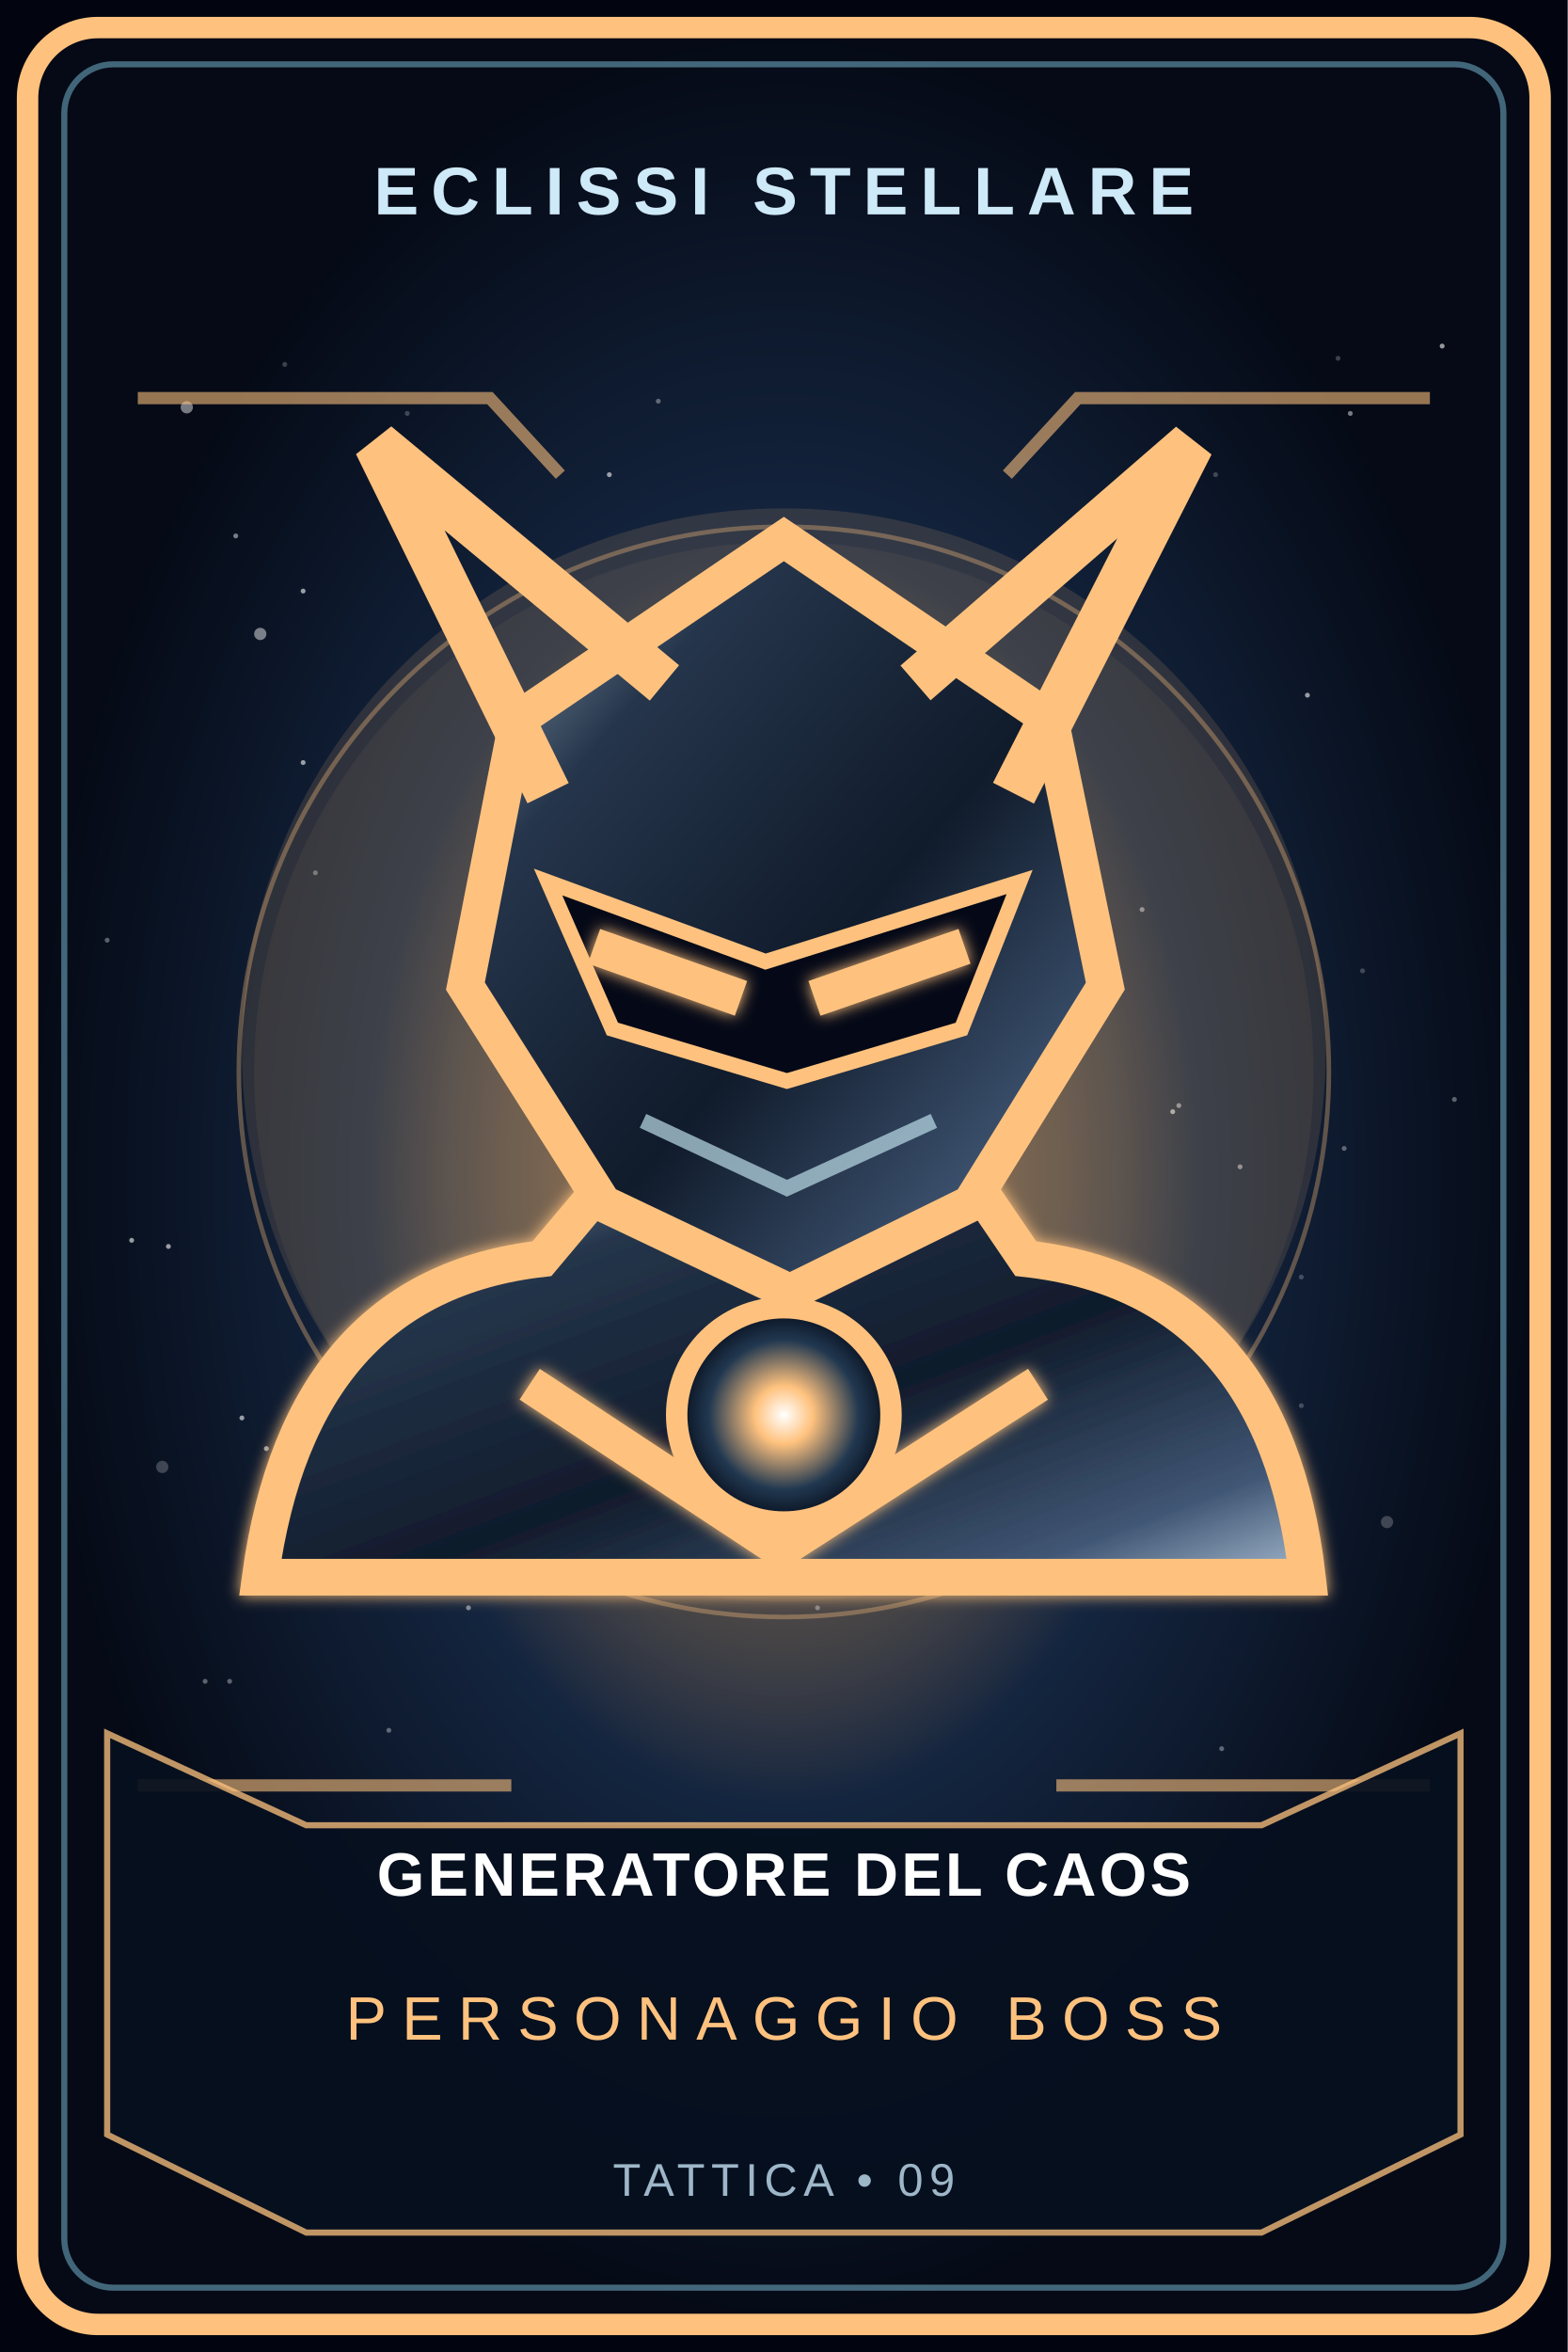
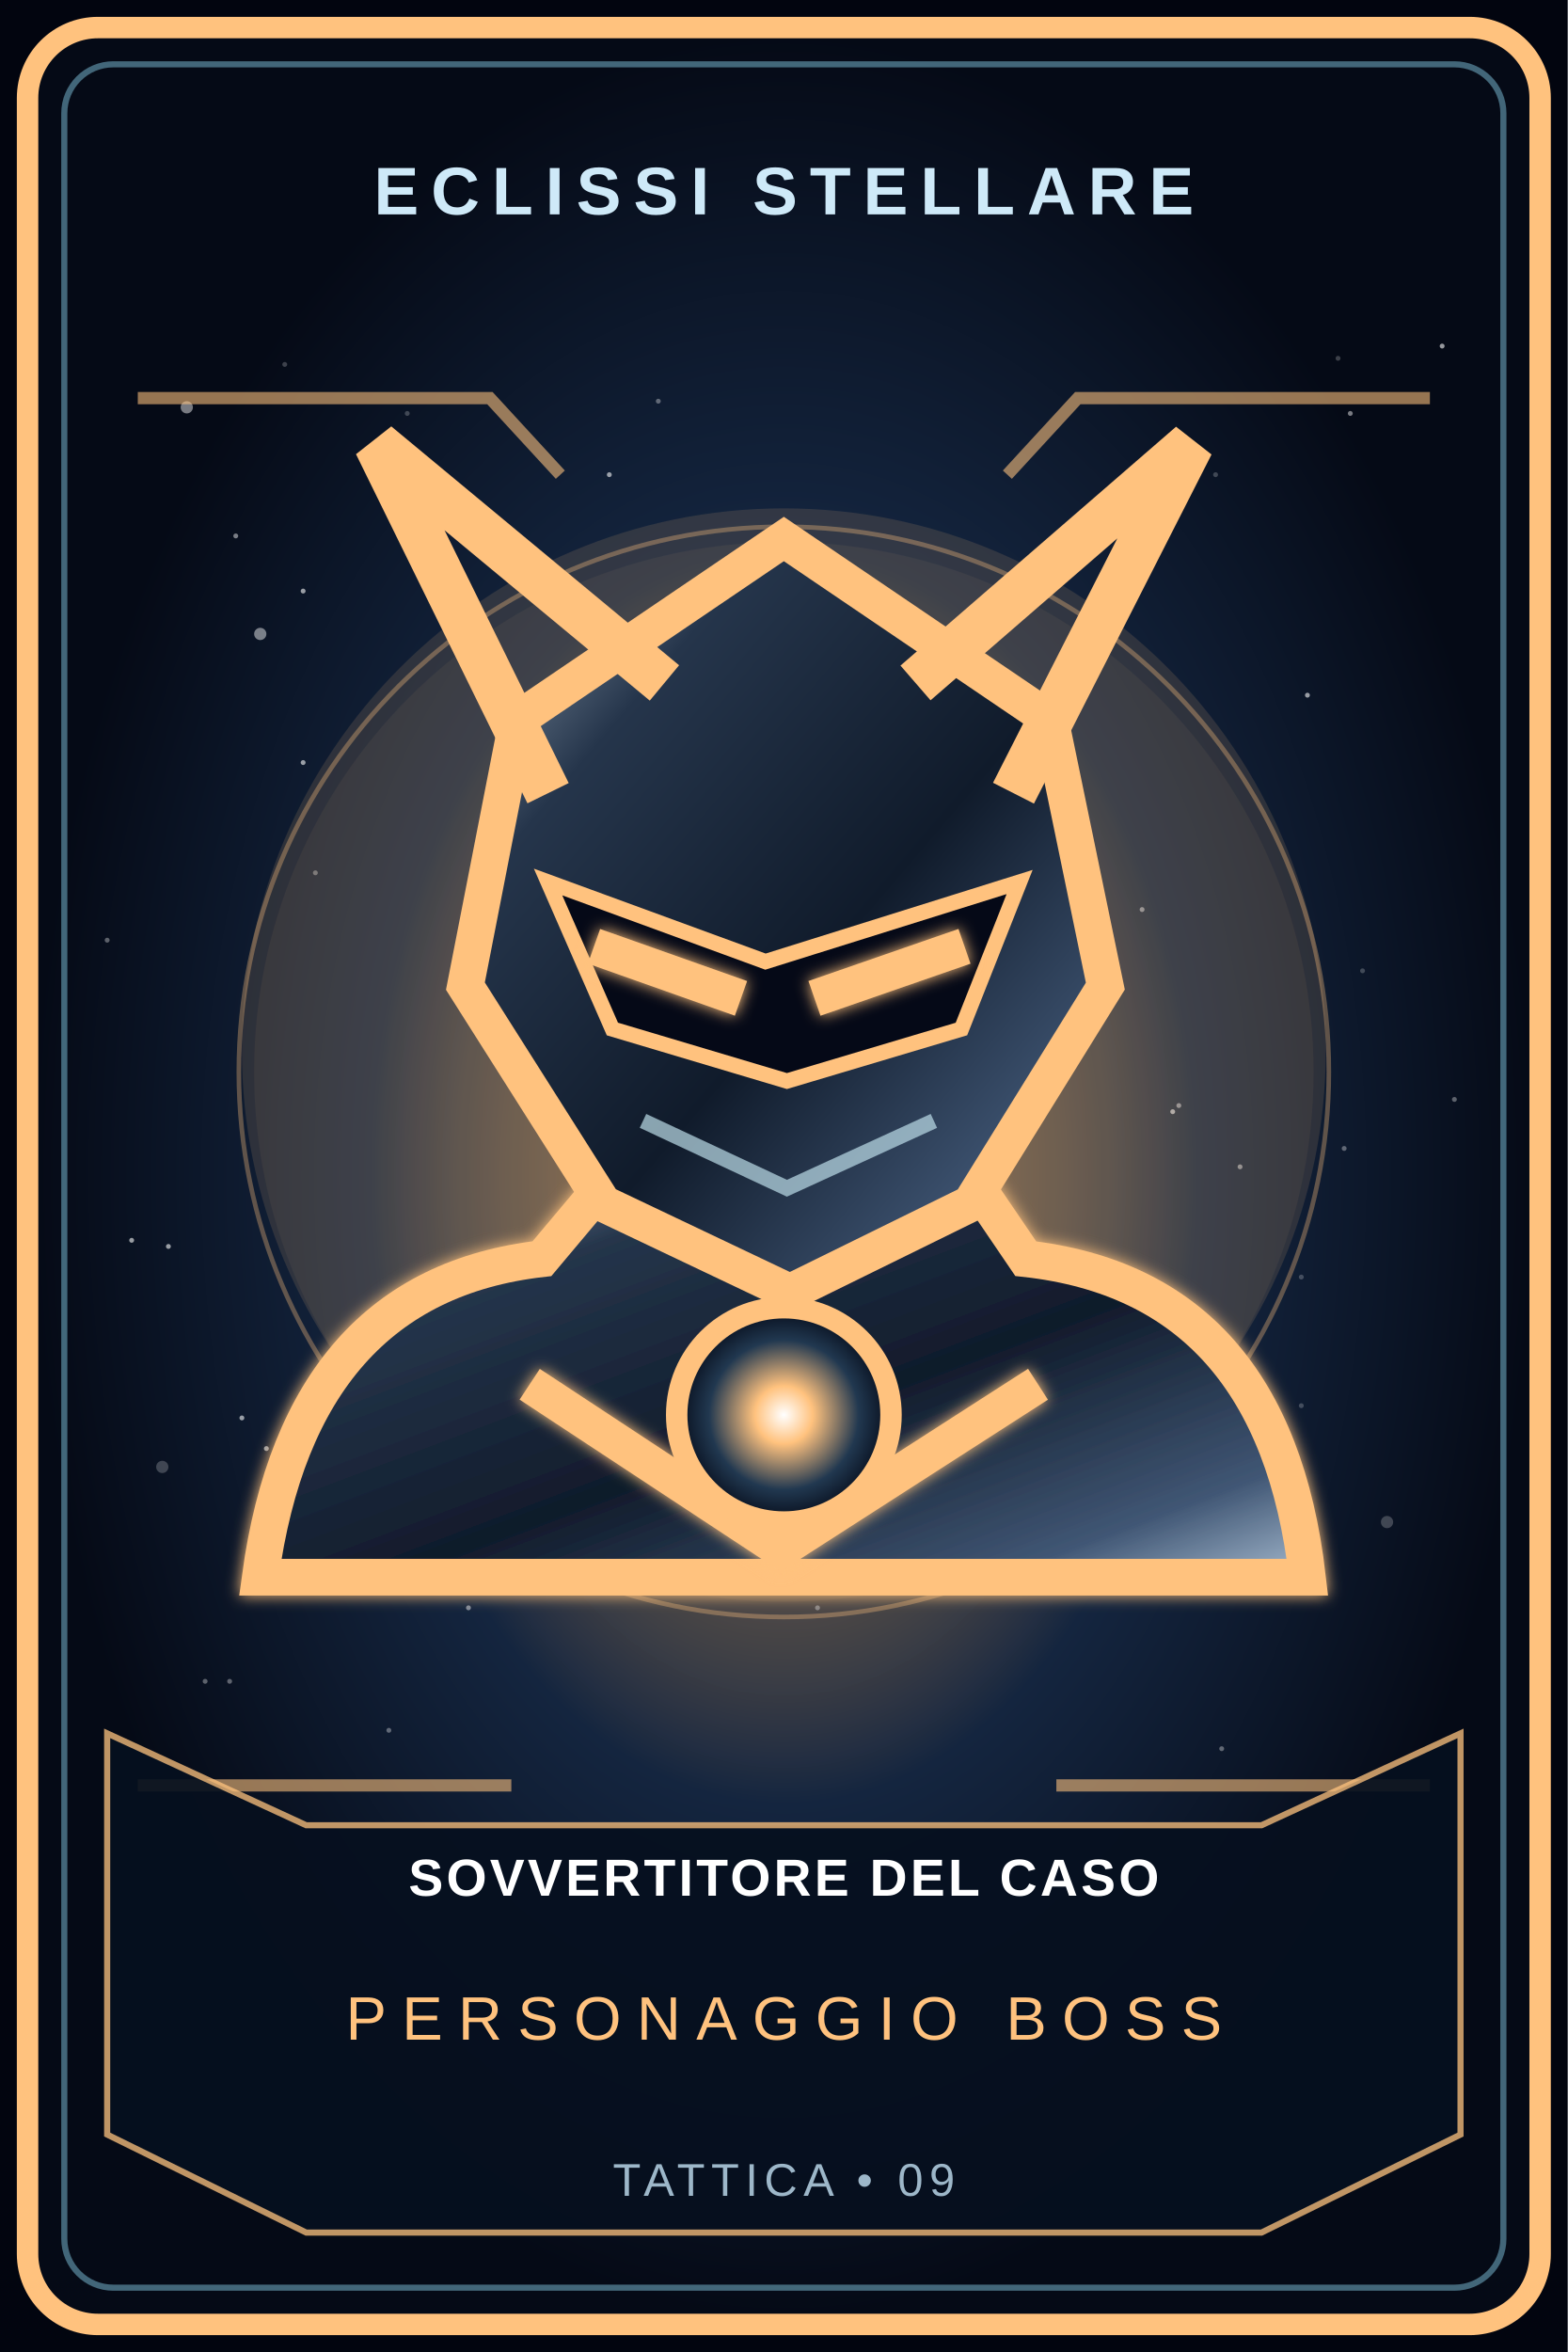
<svg xmlns="http://www.w3.org/2000/svg" width="512" height="768" viewBox="0 0 512 768" role="img" aria-label="Sovvertitore del Caso">
  <defs>
    <radialGradient id="bg">
      <stop offset="0" stop-color="#ffc27e" stop-opacity=".42" />
      <stop offset=".55" stop-color="#14253f" />
      <stop offset="1" stop-color="#050a16" />
    </radialGradient>
    <linearGradient id="metal" x1="0" x2="1" y1="0" y2="1">
      <stop stop-color="#a3b4c4" />
      <stop offset=".24" stop-color="#25354b" />
      <stop offset=".56" stop-color="#101b2b" />
      <stop offset=".85" stop-color="#405674" />
      <stop offset="1" stop-color="#a4b9ce" />
    </linearGradient>
    <radialGradient id="core">
      <stop stop-color="#ffffff" />
      <stop offset=".27" stop-color="#ffc27e" />
      <stop offset=".7" stop-color="#213850" />
      <stop offset="1" stop-color="#060c1a" />
    </radialGradient>
    <filter id="glow" x="-80%" y="-80%" width="260%" height="260%">
      <feGaussianBlur stdDeviation="2.5" result="g" />
      <feMerge>
        <feMergeNode in="g" />
        <feMergeNode in="SourceGraphic" />
      </feMerge>
    </filter>
  </defs>
  <rect width="512" height="768" fill="#02050f" />
  <rect x="9" y="9" width="494" height="750" rx="23" fill="url(#bg)" stroke="#ffc27e" stroke-width="7" />
  <rect x="21" y="21" width="470" height="726" rx="16" fill="none" stroke="#8cd7f2" stroke-opacity=".45" stroke-width="2" />
  <circle cx="85" cy="513" r="2" fill="#fff" opacity="0.22" />
  <circle cx="475" cy="359" r="0.8" fill="#fff" opacity="0.34" />
  <circle cx="405" cy="381" r="0.8" fill="#fff" opacity="0.46" />
  <circle cx="43" cy="405" r="0.8" fill="#fff" opacity="0.58" />
  <circle cx="445" cy="317" r="0.8" fill="#fff" opacity="0.22" />
  <circle cx="127" cy="565" r="0.8" fill="#fff" opacity="0.34" />
  <circle cx="381" cy="161" r="2" fill="#fff" opacity="0.46" />
  <circle cx="203" cy="391" r="0.8" fill="#fff" opacity="0.58" />
  <circle cx="93" cy="119" r="0.8" fill="#fff" opacity="0.22" />
  <circle cx="103" cy="285" r="0.8" fill="#fff" opacity="0.34" />
  <circle cx="385" cy="361" r="0.8" fill="#fff" opacity="0.46" />
  <circle cx="311" cy="249" r="0.8" fill="#fff" opacity="0.58" />
  <circle cx="53" cy="479" r="2" fill="#fff" opacity="0.22" />
  <circle cx="35" cy="307" r="0.8" fill="#fff" opacity="0.34" />
  <circle cx="373" cy="297" r="0.8" fill="#fff" opacity="0.46" />
  <circle cx="87" cy="473" r="0.8" fill="#fff" opacity="0.58" />
  <circle cx="105" cy="481" r="0.8" fill="#fff" opacity="0.22" />
  <circle cx="67" cy="549" r="0.8" fill="#fff" opacity="0.34" />
  <circle cx="61" cy="133" r="2" fill="#fff" opacity="0.46" />
  <circle cx="99" cy="193" r="0.8" fill="#fff" opacity="0.58" />
  <circle cx="397" cy="155" r="0.8" fill="#fff" opacity="0.22" />
  <circle cx="179" cy="287" r="0.8" fill="#fff" opacity="0.34" />
  <circle cx="293" cy="227" r="0.8" fill="#fff" opacity="0.46" />
  <circle cx="471" cy="113" r="0.8" fill="#fff" opacity="0.58" />
  <circle cx="453" cy="497" r="2" fill="#fff" opacity="0.22" />
  <circle cx="267" cy="525" r="0.8" fill="#fff" opacity="0.34" />
  <circle cx="153" cy="525" r="0.8" fill="#fff" opacity="0.46" />
  <circle cx="287" cy="445" r="0.8" fill="#fff" opacity="0.58" />
  <circle cx="177" cy="193" r="0.8" fill="#fff" opacity="0.22" />
  <circle cx="171" cy="349" r="0.8" fill="#fff" opacity="0.34" />
  <circle cx="85" cy="207" r="2" fill="#fff" opacity="0.46" />
  <circle cx="427" cy="227" r="0.8" fill="#fff" opacity="0.58" />
  <circle cx="425" cy="417" r="0.8" fill="#fff" opacity="0.22" />
  <circle cx="195" cy="459" r="0.8" fill="#fff" opacity="0.34" />
  <circle cx="441" cy="135" r="0.8" fill="#fff" opacity="0.46" />
  <circle cx="55" cy="407" r="0.8" fill="#fff" opacity="0.58" />
  <circle cx="181" cy="435" r="2" fill="#fff" opacity="0.22" />
  <circle cx="75" cy="549" r="0.8" fill="#fff" opacity="0.34" />
  <circle cx="245" cy="281" r="0.8" fill="#fff" opacity="0.46" />
  <circle cx="99" cy="249" r="0.8" fill="#fff" opacity="0.58" />
  <circle cx="133" cy="135" r="0.8" fill="#fff" opacity="0.22" />
  <circle cx="399" cy="571" r="0.8" fill="#fff" opacity="0.34" />
  <circle cx="125" cy="161" r="2" fill="#fff" opacity="0.46" />
  <circle cx="383" cy="363" r="0.8" fill="#fff" opacity="0.58" />
  <circle cx="425" cy="459" r="0.8" fill="#fff" opacity="0.22" />
  <circle cx="439" cy="375" r="0.8" fill="#fff" opacity="0.34" />
  <circle cx="273" cy="279" r="0.8" fill="#fff" opacity="0.46" />
  <circle cx="199" cy="155" r="0.8" fill="#fff" opacity="0.58" />
  <circle cx="405" cy="471" r="2" fill="#fff" opacity="0.22" />
  <circle cx="215" cy="225" r="0.8" fill="#fff" opacity="0.34" />
  <circle cx="77" cy="175" r="0.8" fill="#fff" opacity="0.46" />
  <circle cx="79" cy="463" r="0.8" fill="#fff" opacity="0.58" />
  <circle cx="437" cy="117" r="0.8" fill="#fff" opacity="0.22" />
  <circle cx="215" cy="131" r="0.8" fill="#fff" opacity="0.34" />
  <circle cx="256" cy="350" r="173" fill="#ffc27e" opacity=".055" />
  <circle cx="256" cy="350" r="178" stroke="#ffc27e" stroke-width="1.5" opacity=".34" fill="none" />
  <path d="M45 130L160 130L183 155M467 130L352 130L329 155M45 583L167 583M467 583L345 583" fill="none" stroke="#ffc27e" stroke-width="4" opacity=".58" />
  <g>
    <circle cx="256" cy="343" r="177" fill="#ffc27e" opacity=".13" />
    <path d="M85 515Q98 420 177 411L198 386L318 386L335 411Q416 420 427 515Z" fill="url(#metal)" stroke="#ffc27e" stroke-width="12" filter="url(#glow)" />
    <path d="M169 235L256 176L343 235L361 322L317 393L258 422L197 393L152 322Z" fill="url(#metal)" stroke="#ffc27e" stroke-width="12" />
    <path d="M179 259L123 145L217 223M331 259L389 145L299 223" fill="none" stroke="#ffc27e" stroke-width="15" />
    <path d="M179 288L250 314L333 288L314 336L257 353L200 336Z" fill="#050917" stroke="#ffc27e" stroke-width="5" />
    <path d="M194 309L242 326M315 309L266 326" stroke="#ffc27e" stroke-width="12" filter="url(#glow)" />
    <path d="M210 366L257 388L305 366" fill="none" stroke="#bddde9" stroke-opacity=".7" stroke-width="5" />
    <path d="M173 452L255 506L339 452" fill="none" stroke="#ffc27e" stroke-width="12" filter="url(#glow)" />
    <circle cx="256" cy="462" r="35" fill="url(#core)" stroke="#ffc27e" stroke-width="7" />
  </g>
  <path d="M35 566L100 596H412L477 566L477 697L412 729H100L35 697Z" fill="#06101fec" stroke="#ffc27e" stroke-opacity=".75" stroke-width="2" />
  <text x="256" y="70" text-anchor="middle" font-family="Arial,sans-serif" font-weight="bold" font-size="22" fill="#cee9f8" letter-spacing="4">ECLISSI STELLARE</text>
-   <text x="256" y="619" text-anchor="middle" font-family="Arial,sans-serif" font-weight="bold" font-size="20" fill="#ffffff" letter-spacing="1">GENERATORE DEL CAOS</text>
+   <text x="256" y="619" text-anchor="middle" font-family="Arial,sans-serif" font-weight="bold" font-size="17" fill="#ffffff" letter-spacing="1">SOVVERTITORE DEL CASO</text>
  <text x="256" y="666" text-anchor="middle" font-family="Arial,sans-serif" font-size="20" fill="#ffc27e" letter-spacing="5">PERSONAGGIO BOSS</text>
  <text x="256" y="717" text-anchor="middle" font-family="Arial,sans-serif" font-size="15" fill="#9db7c9" letter-spacing="2">TATTICA  •  09</text>
</svg>
